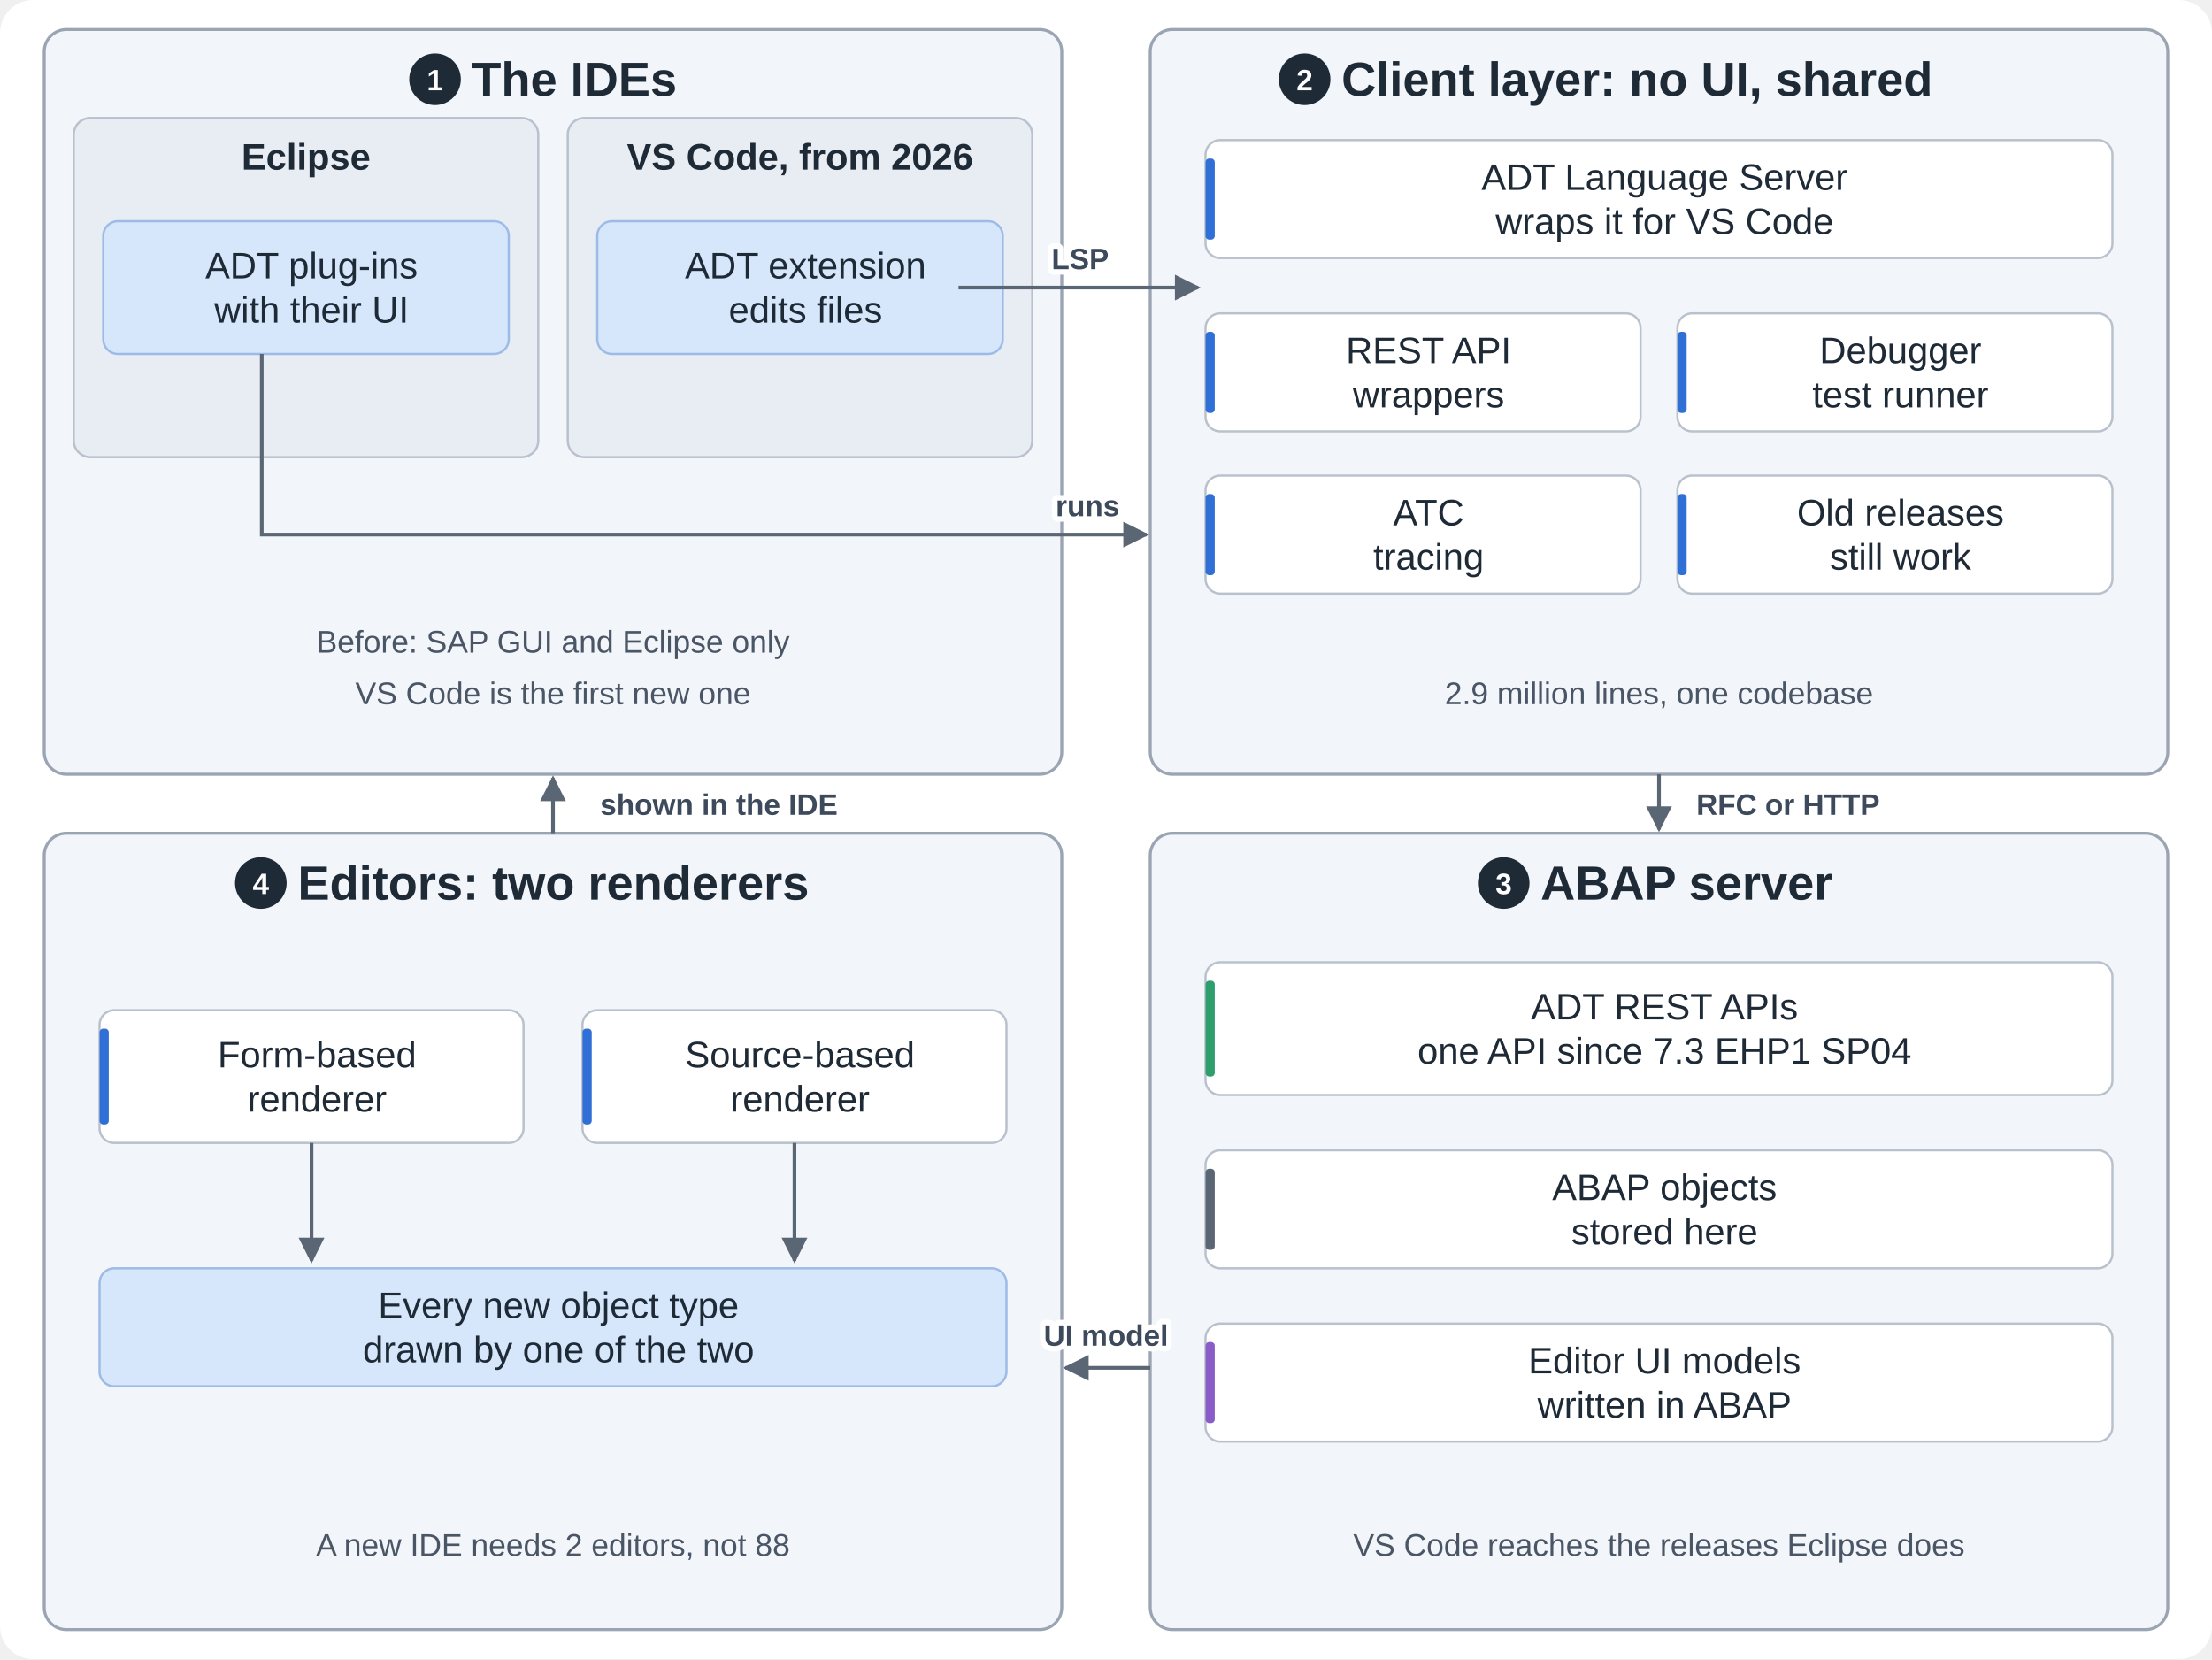
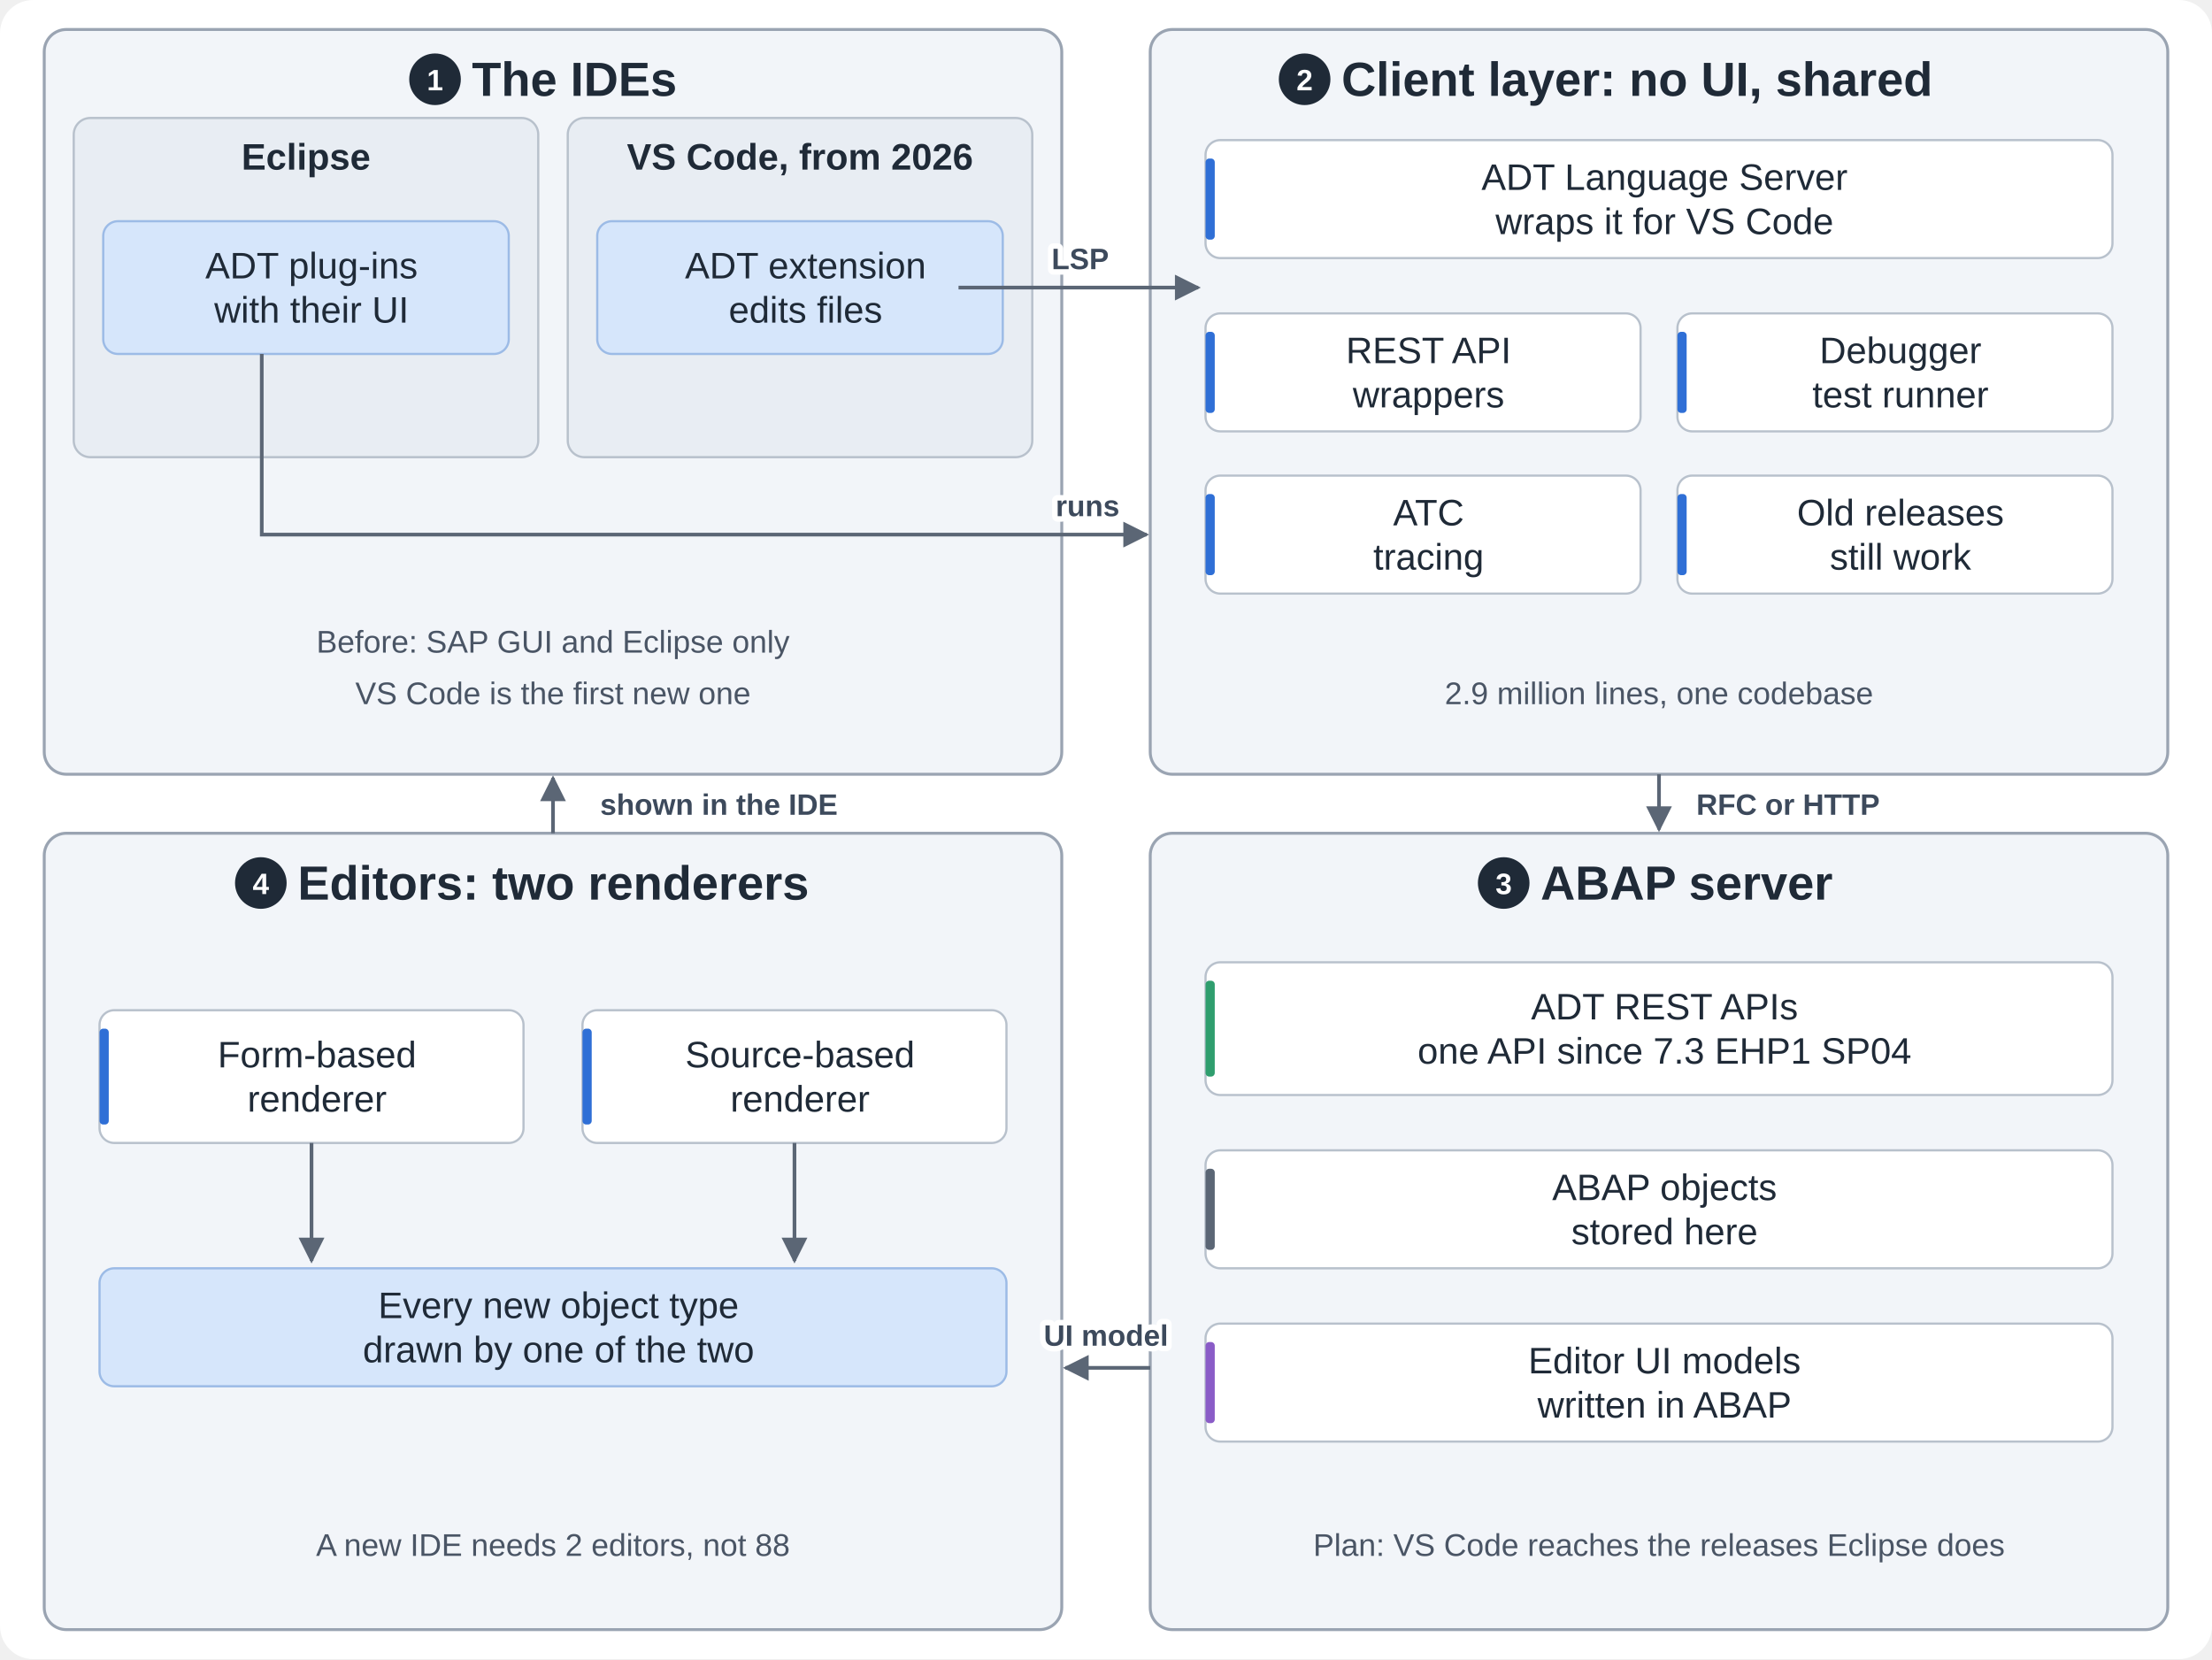
<svg xmlns="http://www.w3.org/2000/svg" viewBox="0 0 1200 900" width="1200" height="900" role="img" aria-labelledby="t d">
  <defs>
    <marker id="arr" viewBox="0 0 10 10" refX="9" refY="5" markerWidth="7" markerHeight="7" orient="auto">
      <path d="M0 0L10 5L0 10z" fill="#5b6675" />
    </marker>
    <marker id="ca" viewBox="0 0 10 10" refX="5" refY="5" markerWidth="6" markerHeight="6" orient="auto">
      <path d="M0 0L10 5L0 10z" fill="#5b6675" />
    </marker>
  </defs>
  <style>
text{font-family:-apple-system,"Helvetica Neue",Arial,"PingFang SC",sans-serif;fill:#1f2a37}
.gt{font-size:26px;font-weight:700}
.st{font-size:20px;font-weight:700}
.ag{font-size:20px}
.q{font-size:18px;fill:#3d4a5c}
.lb{font-size:17px;fill:#4a5565}
.al{font-size:16px;font-weight:600;fill:#3d4a5c;paint-order:stroke;stroke:#ffffff;stroke-width:6px;stroke-linejoin:round}
.grp{fill:#f2f5f9;stroke:#9aa4b2;stroke-width:1.6}
.sub{fill:#e8edf3;stroke:#b8c1cc;stroke-width:1.2}
.agent{fill:#ffffff;stroke:#b8c1cc;stroke-width:1.2}
.human{fill:#d6e6fb;stroke:#9cbbe6;stroke-width:1.2}
.front{fill:#dcf0e0;stroke:#9ccfa8;stroke-width:1.2}
.flow{stroke:#5b6675;stroke-width:2;fill:none;marker-end:url(#arr)}
.back{stroke-dasharray:7 5}
.cyc{stroke:#5b6675;stroke-width:2;fill:none;marker-end:url(#ca)}
.num{fill:#1f2a37}
.numt{font-size:16px;font-weight:700;fill:#ffffff}
</style>
  <rect width="1200" height="900" rx="18" fill="#ffffff" />
  <rect x="24" y="16" width="552" height="404" rx="12" class="grp" />
  <circle cx="236.0" cy="43" r="14" class="num" />
  <text x="236.0" y="49" class="numt" text-anchor="middle">1</text>
  <text x="256.0" y="52" class="gt" text-anchor="start">The IDEs</text>
  <rect x="40" y="64" width="252" height="184" rx="9" class="sub" />
  <text x="166.0" y="92" class="st" text-anchor="middle">Eclipse</text>
  <rect x="56" y="120" width="220" height="72" rx="8" class="human" />
  <text x="169.0" y="151.0" class="ag" text-anchor="middle">ADT plug-ins</text>
  <text x="169.0" y="175.0" class="ag" text-anchor="middle">with their UI</text>
  <rect x="308" y="64" width="252" height="184" rx="9" class="sub" />
  <text x="434.0" y="92" class="st" text-anchor="middle">VS Code, from 2026</text>
  <rect x="324" y="120" width="220" height="72" rx="8" class="human" />
  <text x="437.0" y="151.0" class="ag" text-anchor="middle">ADT extension</text>
  <text x="437.0" y="175.0" class="ag" text-anchor="middle">edits files</text>
  <text x="300.0" y="354" class="lb" text-anchor="middle">Before: SAP GUI and Eclipse only</text>
  <text x="300.0" y="382" class="lb" text-anchor="middle">VS Code is the first new one</text>
  <rect x="624" y="16" width="552" height="404" rx="12" class="grp" />
  <circle cx="707.75" cy="43" r="14" class="num" />
  <text x="707.75" y="49" class="numt" text-anchor="middle">2</text>
  <text x="727.75" y="52" class="gt" text-anchor="start">Client layer: no UI, shared</text>
  <rect x="654" y="76" width="492" height="64" rx="8" class="agent" />
  <rect x="654" y="86" width="5" height="44" rx="2" fill="#2f6fd6" />
  <text x="903.0" y="103.0" class="ag" text-anchor="middle">ADT Language Server</text>
  <text x="903.0" y="127.0" class="ag" text-anchor="middle">wraps it for VS Code</text>
  <rect x="654" y="170" width="236" height="64" rx="8" class="agent" />
  <rect x="654" y="180" width="5" height="44" rx="2" fill="#2f6fd6" />
  <text x="775.0" y="197.0" class="ag" text-anchor="middle">REST API</text>
  <text x="775.0" y="221.0" class="ag" text-anchor="middle">wrappers</text>
  <rect x="910" y="170" width="236" height="64" rx="8" class="agent" />
  <rect x="910" y="180" width="5" height="44" rx="2" fill="#2f6fd6" />
  <text x="1031.0" y="197.0" class="ag" text-anchor="middle">Debugger</text>
  <text x="1031.0" y="221.0" class="ag" text-anchor="middle">test runner</text>
  <rect x="654" y="258" width="236" height="64" rx="8" class="agent" />
  <rect x="654" y="268" width="5" height="44" rx="2" fill="#2f6fd6" />
  <text x="775.0" y="285.0" class="ag" text-anchor="middle">ATC</text>
  <text x="775.0" y="309.0" class="ag" text-anchor="middle">tracing</text>
  <rect x="910" y="258" width="236" height="64" rx="8" class="agent" />
  <rect x="910" y="268" width="5" height="44" rx="2" fill="#2f6fd6" />
  <text x="1031.0" y="285.0" class="ag" text-anchor="middle">Old releases</text>
  <text x="1031.0" y="309.0" class="ag" text-anchor="middle">still work</text>
  <text x="900.0" y="382" class="lb" text-anchor="middle">2.9 million lines, one codebase</text>
  <path d="M520 156H650" class="flow" />
  <text x="586" y="146" class="al" text-anchor="middle">LSP</text>
  <path d="M142 192V290H622" class="flow" />
  <text x="590" y="280" class="al" text-anchor="middle">runs</text>
  <rect x="624" y="452" width="552" height="432" rx="12" class="grp" />
  <circle cx="815.75" cy="479" r="14" class="num" />
  <text x="815.75" y="485" class="numt" text-anchor="middle">3</text>
  <text x="835.75" y="488" class="gt" text-anchor="start">ABAP server</text>
  <rect x="654" y="522" width="492" height="72" rx="8" class="agent" />
  <rect x="654" y="532" width="5" height="52" rx="2" fill="#2f9e6e" />
  <text x="903.0" y="553.0" class="ag" text-anchor="middle">ADT REST APIs</text>
  <text x="903.0" y="577.0" class="ag" text-anchor="middle">one API since 7.3 EHP1 SP04</text>
  <rect x="654" y="624" width="492" height="64" rx="8" class="agent" />
  <rect x="654" y="634" width="5" height="44" rx="2" fill="#5b6675" />
  <text x="903.0" y="651.0" class="ag" text-anchor="middle">ABAP objects</text>
  <text x="903.0" y="675.0" class="ag" text-anchor="middle">stored here</text>
  <rect x="654" y="718" width="492" height="64" rx="8" class="agent" />
  <rect x="654" y="728" width="5" height="44" rx="2" fill="#8a5cc7" />
  <text x="903.0" y="745.0" class="ag" text-anchor="middle">Editor UI models</text>
  <text x="903.0" y="769.0" class="ag" text-anchor="middle">written in ABAP</text>
-   <text x="900.0" y="844" class="lb" text-anchor="middle">VS Code reaches the releases Eclipse does</text>
+   <text x="900.0" y="844" class="lb" text-anchor="middle">Plan: VS Code reaches the releases Eclipse does</text>
  <path d="M900.0 420V450" class="flow" />
  <text x="970.0" y="442" class="al" text-anchor="middle">RFC or HTTP</text>
  <rect x="24" y="452" width="552" height="432" rx="12" class="grp" />
  <circle cx="141.5" cy="479" r="14" class="num" />
  <text x="141.5" y="485" class="numt" text-anchor="middle">4</text>
  <text x="161.5" y="488" class="gt" text-anchor="start">Editors: two renderers</text>
  <rect x="54" y="548" width="230" height="72" rx="8" class="agent" />
  <rect x="54" y="558" width="5" height="52" rx="2" fill="#2f6fd6" />
  <text x="172.0" y="579.0" class="ag" text-anchor="middle">Form-based</text>
  <text x="172.0" y="603.0" class="ag" text-anchor="middle">renderer</text>
  <rect x="316" y="548" width="230" height="72" rx="8" class="agent" />
  <rect x="316" y="558" width="5" height="52" rx="2" fill="#2f6fd6" />
  <text x="434.0" y="579.0" class="ag" text-anchor="middle">Source-based</text>
  <text x="434.0" y="603.0" class="ag" text-anchor="middle">renderer</text>
  <rect x="54" y="688" width="492" height="64" rx="8" class="human" />
  <text x="303.0" y="715.0" class="ag" text-anchor="middle">Every new object type</text>
  <text x="303.0" y="739.0" class="ag" text-anchor="middle">drawn by one of the two</text>
  <path d="M169 620V684" class="flow" />
  <path d="M431 620V684" class="flow" />
  <text x="300.0" y="844" class="lb" text-anchor="middle">A new IDE needs 2 editors, not 88</text>
  <path d="M624 742H578" class="flow" />
  <text x="600" y="730" class="al" text-anchor="middle">UI model</text>
  <path d="M300.0 452V422" class="flow" />
  <text x="390.0" y="442" class="al" text-anchor="middle">shown in the IDE</text>
</svg>
